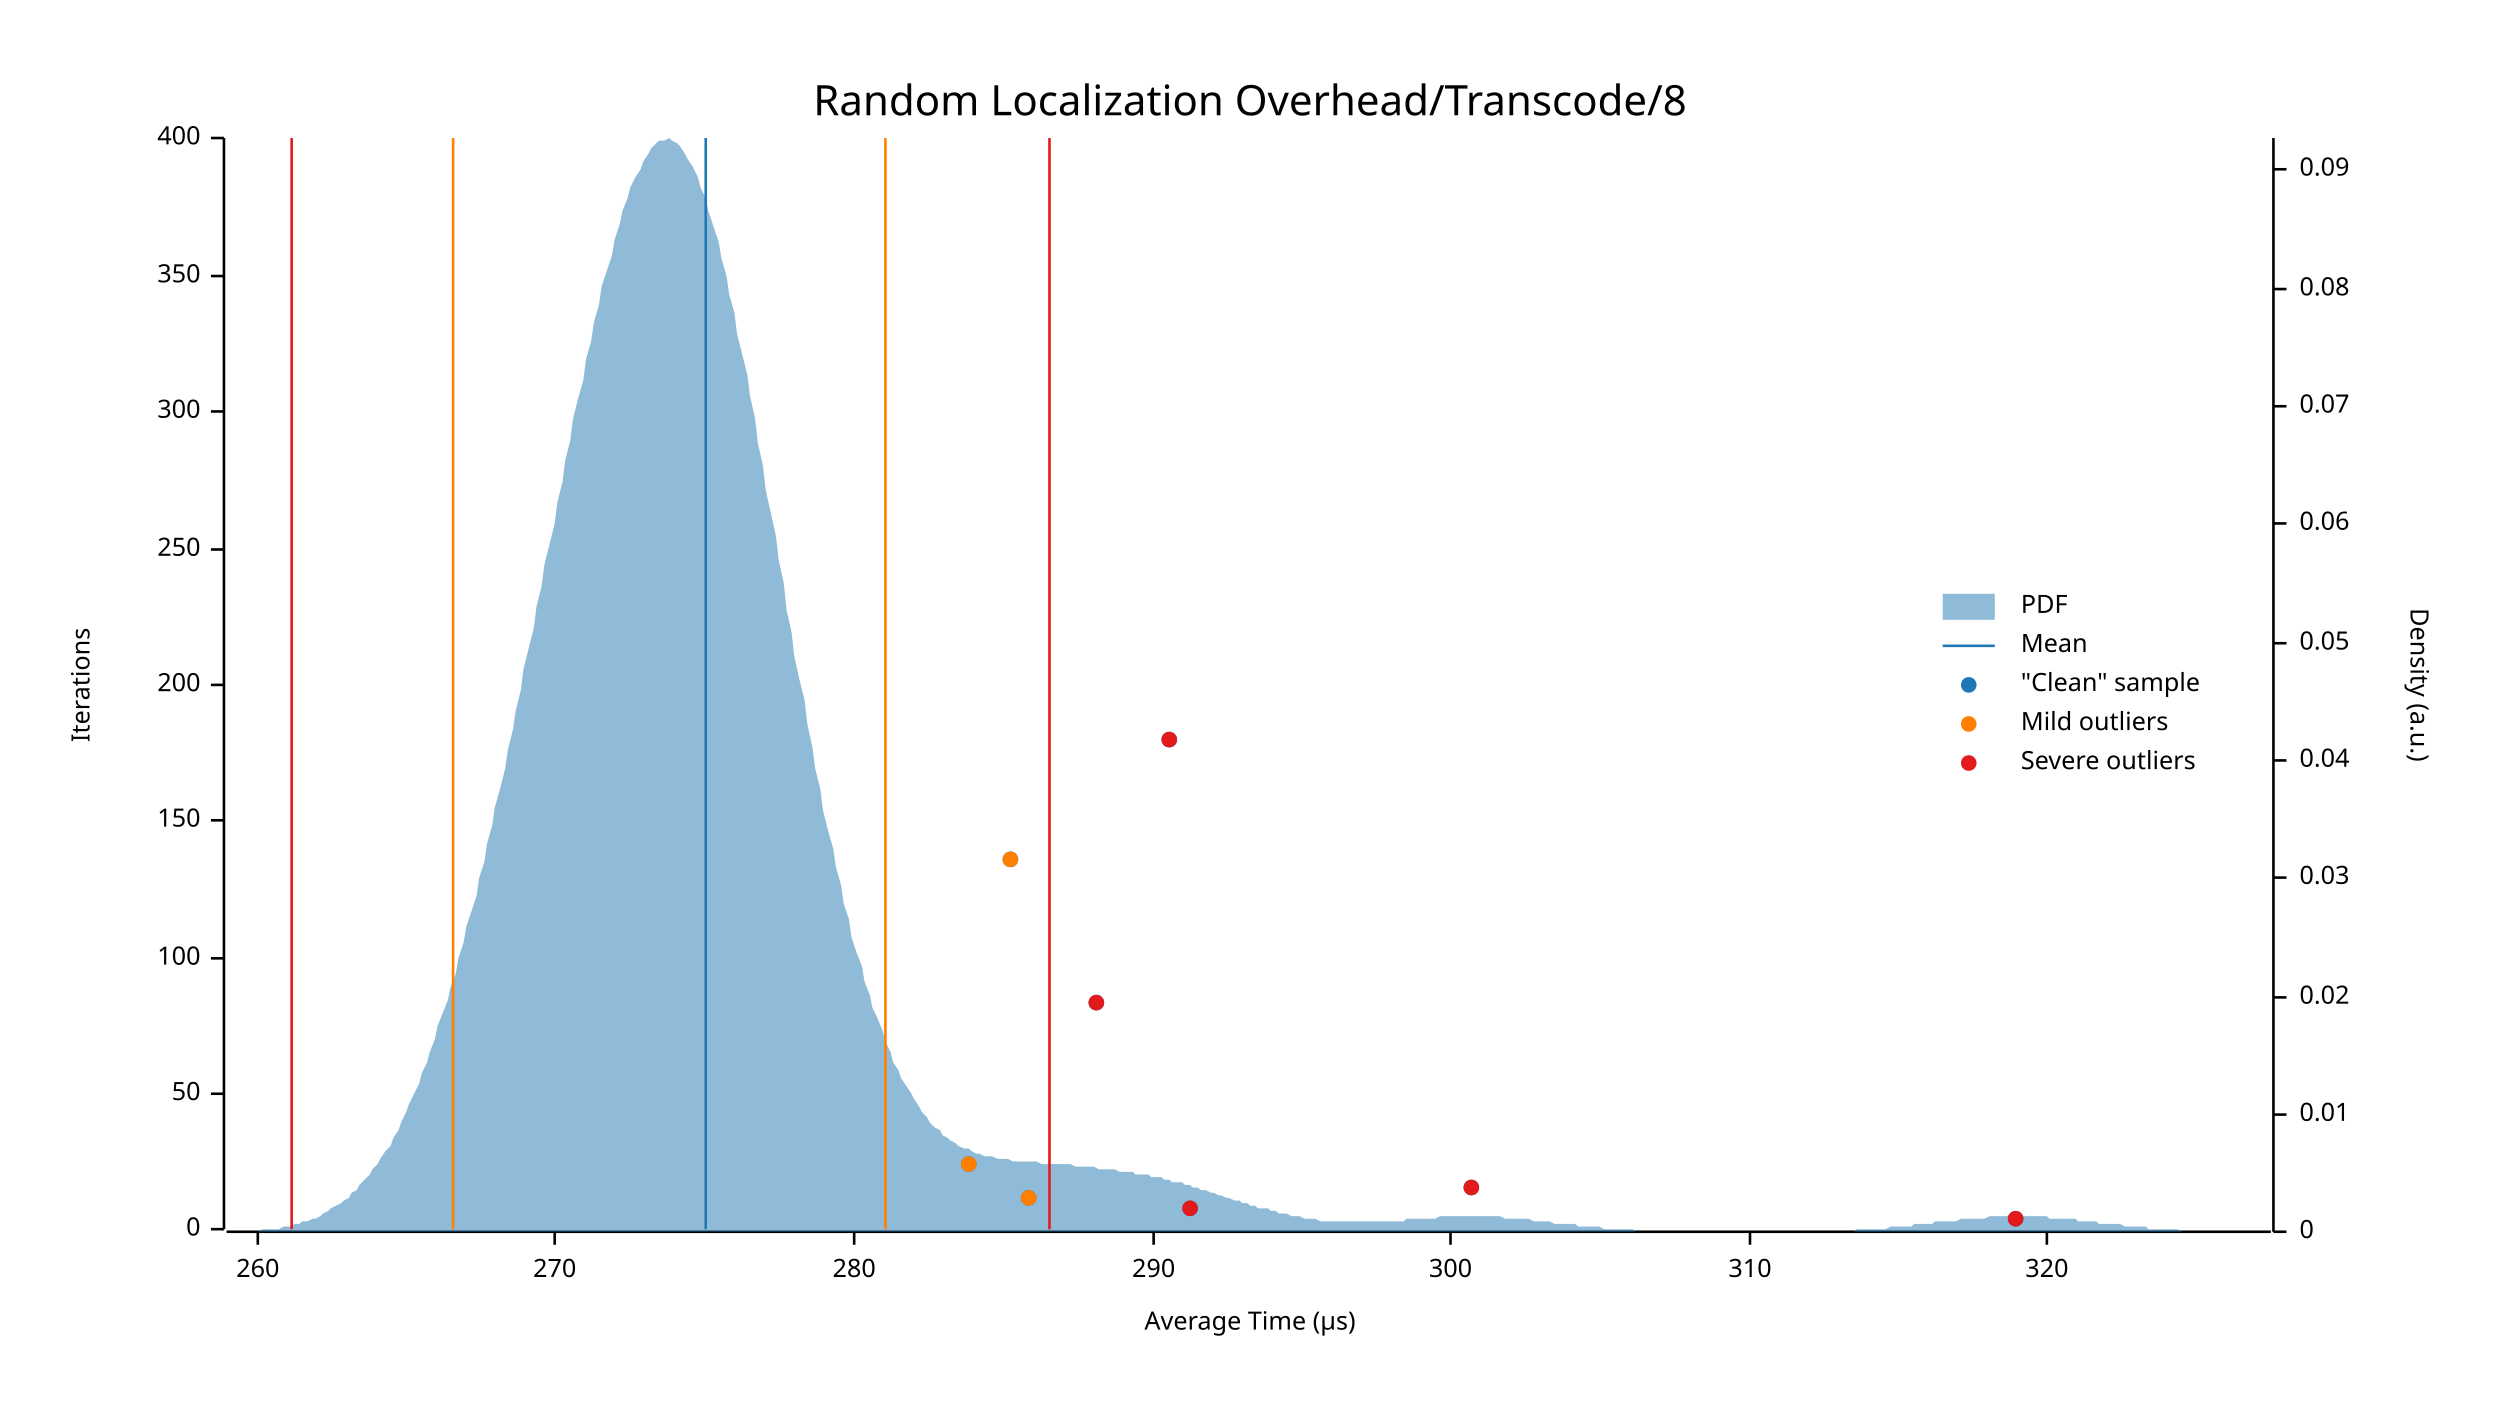
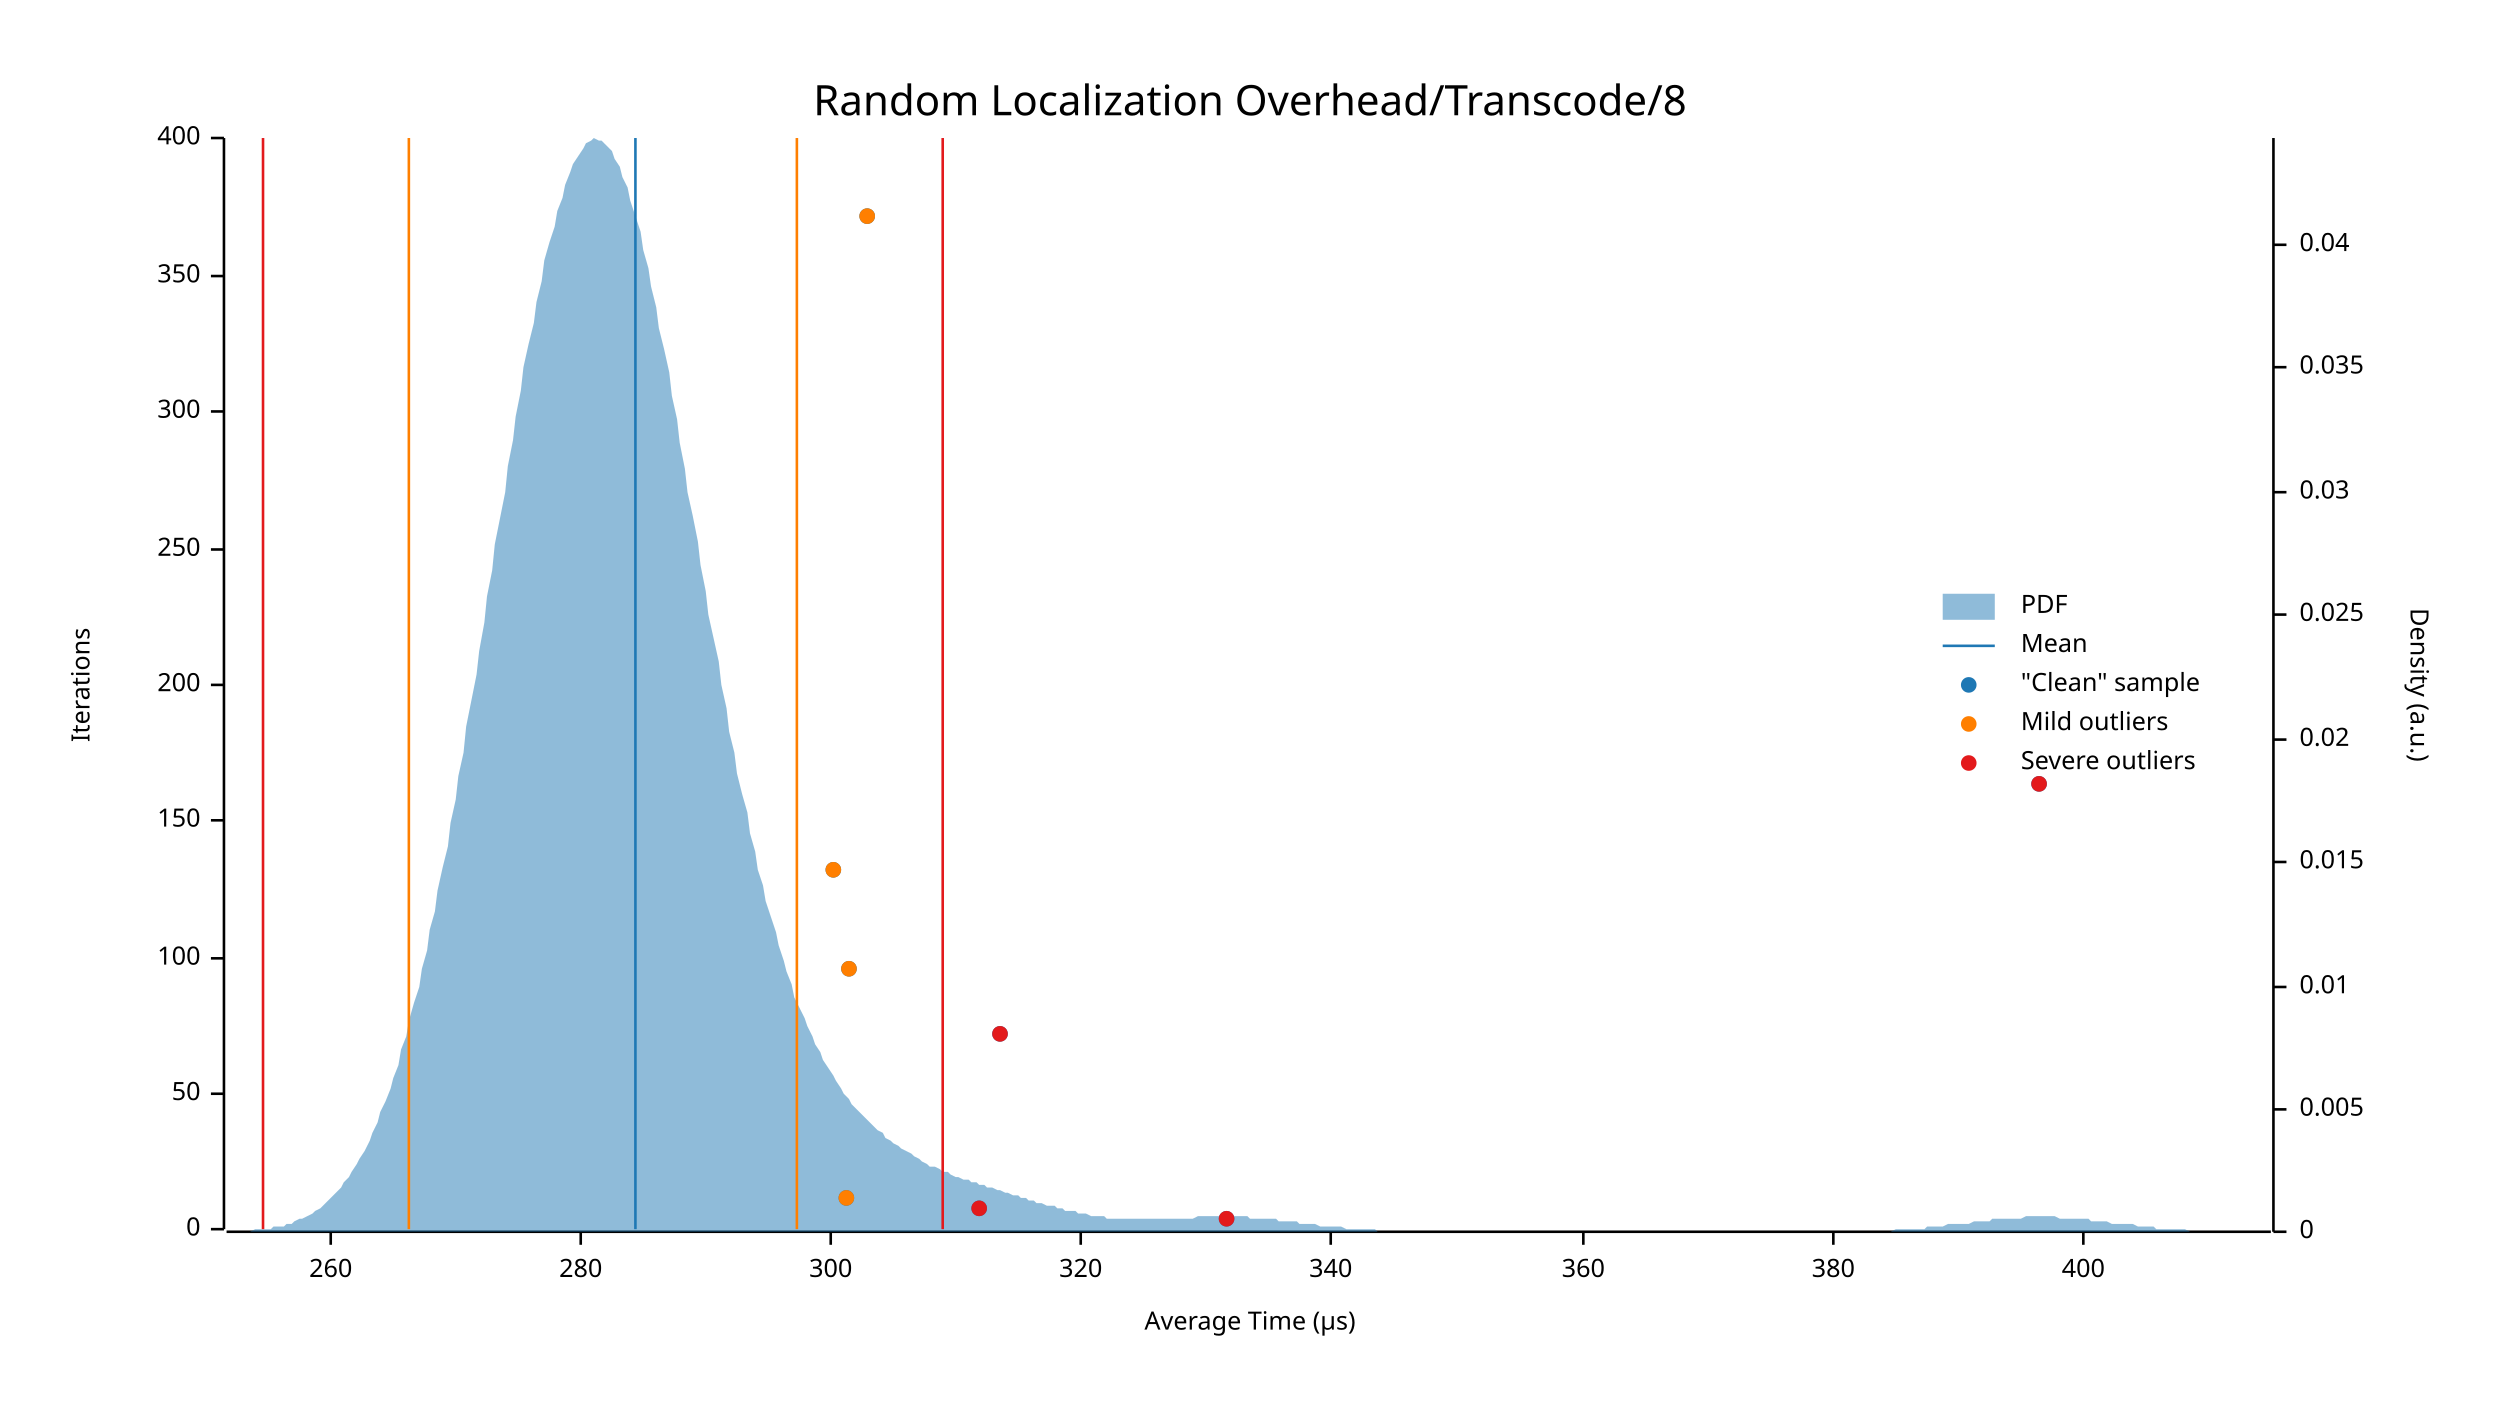
<svg xmlns="http://www.w3.org/2000/svg" width="960" height="540" viewBox="0 0 960 540">
  <text x="480" y="32" dy="0.76em" text-anchor="middle" font-family="sans-serif" font-size="16.129" opacity="1" fill="#000000">
Random Localization Overhead/Transcode/8
</text>
  <text x="27" y="263" dy="0.76em" text-anchor="middle" font-family="sans-serif" font-size="9.677" opacity="1" fill="#000000" transform="rotate(270, 27, 263)">
Iterations
</text>
  <text x="480" y="513" dy="-0.5ex" text-anchor="middle" font-family="sans-serif" font-size="9.677" opacity="1" fill="#000000">
Average Time (µs)
</text>
  <polyline fill="none" opacity="1" stroke="#000000" stroke-width="1" points="86,53 86,472 " />
  <text x="77" y="472" dy="0.5ex" text-anchor="end" font-family="sans-serif" font-size="9.677" opacity="1" fill="#000000">
0
</text>
  <polyline fill="none" opacity="1" stroke="#000000" stroke-width="1" points="81,472 86,472 " />
  <text x="77" y="420" dy="0.5ex" text-anchor="end" font-family="sans-serif" font-size="9.677" opacity="1" fill="#000000">
50
</text>
  <polyline fill="none" opacity="1" stroke="#000000" stroke-width="1" points="81,420 86,420 " />
  <text x="77" y="368" dy="0.5ex" text-anchor="end" font-family="sans-serif" font-size="9.677" opacity="1" fill="#000000">
100
</text>
  <polyline fill="none" opacity="1" stroke="#000000" stroke-width="1" points="81,368 86,368 " />
  <text x="77" y="315" dy="0.5ex" text-anchor="end" font-family="sans-serif" font-size="9.677" opacity="1" fill="#000000">
150
</text>
  <polyline fill="none" opacity="1" stroke="#000000" stroke-width="1" points="81,315 86,315 " />
  <text x="77" y="263" dy="0.5ex" text-anchor="end" font-family="sans-serif" font-size="9.677" opacity="1" fill="#000000">
200
</text>
  <polyline fill="none" opacity="1" stroke="#000000" stroke-width="1" points="81,263 86,263 " />
  <text x="77" y="211" dy="0.5ex" text-anchor="end" font-family="sans-serif" font-size="9.677" opacity="1" fill="#000000">
250
</text>
  <polyline fill="none" opacity="1" stroke="#000000" stroke-width="1" points="81,211 86,211 " />
  <text x="77" y="158" dy="0.5ex" text-anchor="end" font-family="sans-serif" font-size="9.677" opacity="1" fill="#000000">
300
</text>
  <polyline fill="none" opacity="1" stroke="#000000" stroke-width="1" points="81,158 86,158 " />
  <text x="77" y="106" dy="0.5ex" text-anchor="end" font-family="sans-serif" font-size="9.677" opacity="1" fill="#000000">
350
</text>
  <polyline fill="none" opacity="1" stroke="#000000" stroke-width="1" points="81,106 86,106 " />
  <text x="77" y="53" dy="0.5ex" text-anchor="end" font-family="sans-serif" font-size="9.677" opacity="1" fill="#000000">
400
</text>
  <polyline fill="none" opacity="1" stroke="#000000" stroke-width="1" points="81,53 86,53 " />
  <polyline fill="none" opacity="1" stroke="#000000" stroke-width="1" points="87,473 872,473 " />
-   <text x="99" y="483" dy="0.76em" text-anchor="middle" font-family="sans-serif" font-size="9.677" opacity="1" fill="#000000">
+   <text x="127" y="483" dy="0.76em" text-anchor="middle" font-family="sans-serif" font-size="9.677" opacity="1" fill="#000000">
260
</text>
-   <polyline fill="none" opacity="1" stroke="#000000" stroke-width="1" points="99,473 99,478 " />
-   <text x="213" y="483" dy="0.76em" text-anchor="middle" font-family="sans-serif" font-size="9.677" opacity="1" fill="#000000">
- 270
- </text>
-   <polyline fill="none" opacity="1" stroke="#000000" stroke-width="1" points="213,473 213,478 " />
-   <text x="328" y="483" dy="0.76em" text-anchor="middle" font-family="sans-serif" font-size="9.677" opacity="1" fill="#000000">
+   <polyline fill="none" opacity="1" stroke="#000000" stroke-width="1" points="127,473 127,478 " />
+   <text x="223" y="483" dy="0.76em" text-anchor="middle" font-family="sans-serif" font-size="9.677" opacity="1" fill="#000000">
280
</text>
-   <polyline fill="none" opacity="1" stroke="#000000" stroke-width="1" points="328,473 328,478 " />
-   <text x="443" y="483" dy="0.76em" text-anchor="middle" font-family="sans-serif" font-size="9.677" opacity="1" fill="#000000">
- 290
- </text>
-   <polyline fill="none" opacity="1" stroke="#000000" stroke-width="1" points="443,473 443,478 " />
-   <text x="557" y="483" dy="0.76em" text-anchor="middle" font-family="sans-serif" font-size="9.677" opacity="1" fill="#000000">
+   <polyline fill="none" opacity="1" stroke="#000000" stroke-width="1" points="223,473 223,478 " />
+   <text x="319" y="483" dy="0.76em" text-anchor="middle" font-family="sans-serif" font-size="9.677" opacity="1" fill="#000000">
300
</text>
-   <polyline fill="none" opacity="1" stroke="#000000" stroke-width="1" points="557,473 557,478 " />
-   <text x="672" y="483" dy="0.76em" text-anchor="middle" font-family="sans-serif" font-size="9.677" opacity="1" fill="#000000">
- 310
- </text>
-   <polyline fill="none" opacity="1" stroke="#000000" stroke-width="1" points="672,473 672,478 " />
-   <text x="786" y="483" dy="0.76em" text-anchor="middle" font-family="sans-serif" font-size="9.677" opacity="1" fill="#000000">
+   <polyline fill="none" opacity="1" stroke="#000000" stroke-width="1" points="319,473 319,478 " />
+   <text x="415" y="483" dy="0.76em" text-anchor="middle" font-family="sans-serif" font-size="9.677" opacity="1" fill="#000000">
320
</text>
-   <polyline fill="none" opacity="1" stroke="#000000" stroke-width="1" points="786,473 786,478 " />
+   <polyline fill="none" opacity="1" stroke="#000000" stroke-width="1" points="415,473 415,478 " />
+   <text x="511" y="483" dy="0.76em" text-anchor="middle" font-family="sans-serif" font-size="9.677" opacity="1" fill="#000000">
+ 340
+ </text>
+   <polyline fill="none" opacity="1" stroke="#000000" stroke-width="1" points="511,473 511,478 " />
+   <text x="608" y="483" dy="0.76em" text-anchor="middle" font-family="sans-serif" font-size="9.677" opacity="1" fill="#000000">
+ 360
+ </text>
+   <polyline fill="none" opacity="1" stroke="#000000" stroke-width="1" points="608,473 608,478 " />
+   <text x="704" y="483" dy="0.76em" text-anchor="middle" font-family="sans-serif" font-size="9.677" opacity="1" fill="#000000">
+ 380
+ </text>
+   <polyline fill="none" opacity="1" stroke="#000000" stroke-width="1" points="704,473 704,478 " />
+   <text x="800" y="483" dy="0.76em" text-anchor="middle" font-family="sans-serif" font-size="9.677" opacity="1" fill="#000000">
+ 400
+ </text>
+   <polyline fill="none" opacity="1" stroke="#000000" stroke-width="1" points="800,473 800,478 " />
  <text x="933" y="263" dy="0.76em" text-anchor="middle" font-family="sans-serif" font-size="9.677" opacity="1" fill="#000000" transform="rotate(90, 933, 263)">
Density (a.u.)
</text>
  <polyline fill="none" opacity="1" stroke="#000000" stroke-width="1" points="873,53 873,473 " />
  <text x="883" y="473" dy="0.5ex" text-anchor="start" font-family="sans-serif" font-size="9.677" opacity="1" fill="#000000">
0
</text>
  <polyline fill="none" opacity="1" stroke="#000000" stroke-width="1" points="873,473 878,473 " />
-   <text x="883" y="428" dy="0.5ex" text-anchor="start" font-family="sans-serif" font-size="9.677" opacity="1" fill="#000000">
+   <text x="883" y="426" dy="0.5ex" text-anchor="start" font-family="sans-serif" font-size="9.677" opacity="1" fill="#000000">
+ 0.005
+ </text>
+   <polyline fill="none" opacity="1" stroke="#000000" stroke-width="1" points="873,426 878,426 " />
+   <text x="883" y="379" dy="0.5ex" text-anchor="start" font-family="sans-serif" font-size="9.677" opacity="1" fill="#000000">
0.01
</text>
-   <polyline fill="none" opacity="1" stroke="#000000" stroke-width="1" points="873,428 878,428 " />
-   <text x="883" y="383" dy="0.5ex" text-anchor="start" font-family="sans-serif" font-size="9.677" opacity="1" fill="#000000">
+   <polyline fill="none" opacity="1" stroke="#000000" stroke-width="1" points="873,379 878,379 " />
+   <text x="883" y="331" dy="0.5ex" text-anchor="start" font-family="sans-serif" font-size="9.677" opacity="1" fill="#000000">
+ 0.015
+ </text>
+   <polyline fill="none" opacity="1" stroke="#000000" stroke-width="1" points="873,331 878,331 " />
+   <text x="883" y="284" dy="0.5ex" text-anchor="start" font-family="sans-serif" font-size="9.677" opacity="1" fill="#000000">
0.02
</text>
-   <polyline fill="none" opacity="1" stroke="#000000" stroke-width="1" points="873,383 878,383 " />
-   <text x="883" y="337" dy="0.5ex" text-anchor="start" font-family="sans-serif" font-size="9.677" opacity="1" fill="#000000">
+   <polyline fill="none" opacity="1" stroke="#000000" stroke-width="1" points="873,284 878,284 " />
+   <text x="883" y="236" dy="0.5ex" text-anchor="start" font-family="sans-serif" font-size="9.677" opacity="1" fill="#000000">
+ 0.025
+ </text>
+   <polyline fill="none" opacity="1" stroke="#000000" stroke-width="1" points="873,236 878,236 " />
+   <text x="883" y="189" dy="0.5ex" text-anchor="start" font-family="sans-serif" font-size="9.677" opacity="1" fill="#000000">
0.03
</text>
-   <polyline fill="none" opacity="1" stroke="#000000" stroke-width="1" points="873,337 878,337 " />
-   <text x="883" y="292" dy="0.5ex" text-anchor="start" font-family="sans-serif" font-size="9.677" opacity="1" fill="#000000">
+   <polyline fill="none" opacity="1" stroke="#000000" stroke-width="1" points="873,189 878,189 " />
+   <text x="883" y="141" dy="0.5ex" text-anchor="start" font-family="sans-serif" font-size="9.677" opacity="1" fill="#000000">
+ 0.035
+ </text>
+   <polyline fill="none" opacity="1" stroke="#000000" stroke-width="1" points="873,141 878,141 " />
+   <text x="883" y="94" dy="0.5ex" text-anchor="start" font-family="sans-serif" font-size="9.677" opacity="1" fill="#000000">
0.04
</text>
-   <polyline fill="none" opacity="1" stroke="#000000" stroke-width="1" points="873,292 878,292 " />
-   <text x="883" y="247" dy="0.5ex" text-anchor="start" font-family="sans-serif" font-size="9.677" opacity="1" fill="#000000">
- 0.05
- </text>
-   <polyline fill="none" opacity="1" stroke="#000000" stroke-width="1" points="873,247 878,247 " />
-   <text x="883" y="201" dy="0.5ex" text-anchor="start" font-family="sans-serif" font-size="9.677" opacity="1" fill="#000000">
- 0.06
- </text>
-   <polyline fill="none" opacity="1" stroke="#000000" stroke-width="1" points="873,201 878,201 " />
-   <text x="883" y="156" dy="0.5ex" text-anchor="start" font-family="sans-serif" font-size="9.677" opacity="1" fill="#000000">
- 0.07
- </text>
-   <polyline fill="none" opacity="1" stroke="#000000" stroke-width="1" points="873,156 878,156 " />
-   <text x="883" y="111" dy="0.5ex" text-anchor="start" font-family="sans-serif" font-size="9.677" opacity="1" fill="#000000">
- 0.08
- </text>
-   <polyline fill="none" opacity="1" stroke="#000000" stroke-width="1" points="873,111 878,111 " />
-   <text x="883" y="65" dy="0.5ex" text-anchor="start" font-family="sans-serif" font-size="9.677" opacity="1" fill="#000000">
- 0.09
- </text>
-   <polyline fill="none" opacity="1" stroke="#000000" stroke-width="1" points="873,65 878,65 " />
-   <polygon opacity="0.5" fill="#1F78B4" points="87,473 88,473 90,473 91,473 93,473 94,473 96,473 98,473 99,473 101,472 102,472 104,472 105,472 107,472 109,471 110,471 112,471 113,470 115,470 116,469 118,469 120,468 121,468 123,467 124,466 126,465 127,464 129,463 131,462 132,461 134,460 135,458 137,457 138,455 140,453 142,451 143,449 145,447 146,445 148,442 150,440 151,437 153,434 154,431 156,427 157,424 159,420 161,416 162,412 164,408 165,404 167,399 168,394 170,389 172,384 173,379 175,374 176,368 178,362 179,356 181,350 183,344 184,337 186,331 187,324 189,317 190,310 192,303 194,295 195,288 197,280 198,273 200,265 201,257 203,249 205,241 206,233 208,225 209,217 211,209 213,201 214,193 216,185 217,177 219,169 220,161 222,153 224,146 225,138 227,131 228,124 230,117 231,110 233,104 235,98 236,92 238,86 239,81 241,76 242,72 244,68 246,65 247,62 249,59 250,57 252,55 253,54 255,54 257,53 258,54 260,55 261,56 263,59 264,61 266,64 268,68 269,72 271,76 272,81 274,87 276,93 277,99 279,106 280,113 282,120 283,128 285,136 287,144 288,152 290,161 291,170 293,179 294,188 296,197 298,206 299,215 301,224 302,234 304,243 305,252 307,261 309,269 310,278 312,287 313,295 315,303 316,311 318,319 320,326 321,333 323,340 324,347 326,353 327,360 329,366 331,371 332,377 334,382 335,387 337,391 339,396 340,400 342,404 343,408 345,411 346,414 348,417 350,420 351,422 353,425 354,427 356,429 357,431 359,433 361,434 362,436 364,437 365,438 367,439 368,440 370,441 372,441 373,442 375,443 376,443 378,444 379,444 381,444 383,445 384,445 386,445 387,445 389,446 391,446 392,446 394,446 395,446 397,446 398,446 400,447 402,447 403,447 405,447 406,447 408,447 409,447 411,447 413,448 414,448 416,448 417,448 419,448 420,448 422,449 424,449 425,449 427,449 428,449 430,450 431,450 433,450 435,450 436,451 438,451 439,451 441,451 442,452 444,452 446,452 447,453 449,453 450,454 452,454 454,454 455,455 457,455 458,456 460,456 461,457 463,457 465,458 466,458 468,459 469,459 471,460 472,460 474,461 476,461 477,462 479,462 480,463 482,463 483,464 485,464 487,464 488,465 490,465 491,466 493,466 494,466 496,467 498,467 499,467 501,468 502,468 504,468 505,468 507,469 509,469 510,469 512,469 513,469 515,469 517,469 518,469 520,469 521,469 523,469 524,469 526,469 528,469 529,469 531,469 532,469 534,469 535,469 537,469 539,469 540,468 542,468 543,468 545,468 546,468 548,468 550,468 551,468 553,467 554,467 556,467 557,467 559,467 561,467 562,467 564,467 565,467 567,467 568,467 570,467 572,467 573,467 575,467 576,467 578,468 580,468 581,468 583,468 584,468 586,468 587,468 589,469 591,469 592,469 594,469 595,469 597,470 598,470 600,470 602,470 603,470 605,470 606,471 608,471 609,471 611,471 613,471 614,471 616,472 617,472 619,472 620,472 622,472 624,472 625,472 627,472 628,473 630,473 632,473 633,473 635,473 636,473 638,473 639,473 641,473 643,473 644,473 646,473 647,473 649,473 650,473 652,473 654,473 655,473 657,473 658,473 660,473 661,473 663,473 665,473 666,473 668,473 669,473 671,473 672,473 674,473 676,473 677,473 679,473 680,473 682,473 683,473 685,473 687,473 688,473 690,473 691,473 693,473 695,473 696,473 698,473 699,473 701,473 702,473 704,473 706,473 707,473 709,473 710,473 712,473 713,472 715,472 717,472 718,472 720,472 721,472 723,472 724,472 726,471 728,471 729,471 731,471 732,471 734,471 735,470 737,470 739,470 740,470 742,470 743,469 745,469 746,469 748,469 750,469 751,469 753,468 754,468 756,468 758,468 759,468 761,468 762,468 764,467 765,467 767,467 769,467 770,467 772,467 773,467 775,467 776,467 778,467 780,467 781,467 783,467 784,467 786,467 787,468 789,468 791,468 792,468 794,468 795,468 797,468 798,469 800,469 802,469 803,469 805,469 806,470 808,470 809,470 811,470 813,470 814,470 816,471 817,471 819,471 821,471 822,471 824,471 825,472 827,472 828,472 830,472 832,472 833,472 835,472 836,472 838,473 839,473 841,473 843,473 844,473 846,473 847,473 849,473 850,473 852,473 854,473 855,473 857,473 858,473 860,473 861,473 863,473 865,473 866,473 868,473 869,473 871,473 873,473 873,473 87,473 " />
-   <polyline fill="none" opacity="1" stroke="#1F78B4" stroke-width="1" points="271,472 271,53 " />
-   <polyline fill="none" opacity="1" stroke="#FF7F00" stroke-width="1" points="174,472 174,53 " />
-   <polyline fill="none" opacity="1" stroke="#FF7F00" stroke-width="1" points="340,472 340,53 " />
-   <polyline fill="none" opacity="1" stroke="#E31A1C" stroke-width="1" points="112,472 112,53 " />
-   <polyline fill="none" opacity="1" stroke="#E31A1C" stroke-width="1" points="403,472 403,53 " />
-   <circle cx="774" cy="468" r="3" opacity="1" fill="#1F78B4" stroke="none" stroke-width="1" />
-   <circle cx="457" cy="464" r="3" opacity="1" fill="#1F78B4" stroke="none" stroke-width="1" />
-   <circle cx="395" cy="460" r="3" opacity="1" fill="#1F78B4" stroke="none" stroke-width="1" />
-   <circle cx="565" cy="456" r="3" opacity="1" fill="#1F78B4" stroke="none" stroke-width="1" />
-   <circle cx="372" cy="447" r="3" opacity="1" fill="#1F78B4" stroke="none" stroke-width="1" />
-   <circle cx="421" cy="385" r="3" opacity="1" fill="#1F78B4" stroke="none" stroke-width="1" />
-   <circle cx="388" cy="330" r="3" opacity="1" fill="#1F78B4" stroke="none" stroke-width="1" />
-   <circle cx="449" cy="284" r="3" opacity="1" fill="#1F78B4" stroke="none" stroke-width="1" />
-   <circle cx="395" cy="460" r="3" opacity="1" fill="#FF7F00" stroke="none" stroke-width="1" />
-   <circle cx="372" cy="447" r="3" opacity="1" fill="#FF7F00" stroke="none" stroke-width="1" />
-   <circle cx="388" cy="330" r="3" opacity="1" fill="#FF7F00" stroke="none" stroke-width="1" />
-   <circle cx="774" cy="468" r="3" opacity="1" fill="#E31A1C" stroke="none" stroke-width="1" />
-   <circle cx="457" cy="464" r="3" opacity="1" fill="#E31A1C" stroke="none" stroke-width="1" />
-   <circle cx="565" cy="456" r="3" opacity="1" fill="#E31A1C" stroke="none" stroke-width="1" />
-   <circle cx="421" cy="385" r="3" opacity="1" fill="#E31A1C" stroke="none" stroke-width="1" />
-   <circle cx="449" cy="284" r="3" opacity="1" fill="#E31A1C" stroke="none" stroke-width="1" />
+   <polyline fill="none" opacity="1" stroke="#000000" stroke-width="1" points="873,94 878,94 " />
+   <polygon opacity="0.5" fill="#1F78B4" points="87,473 88,473 90,473 91,473 93,473 94,473 96,473 98,472 99,472 101,472 102,472 104,472 105,471 107,471 109,471 110,470 112,470 113,469 115,468 116,468 118,467 120,466 121,465 123,464 124,463 126,461 127,460 129,458 131,456 132,454 134,452 135,450 137,447 138,445 140,442 142,438 143,435 145,431 146,427 148,423 150,418 151,414 153,409 154,403 156,398 157,392 159,385 161,379 162,372 164,365 165,357 167,350 168,342 170,333 172,325 173,316 175,307 176,298 178,289 179,279 181,269 183,259 184,250 186,239 187,229 189,219 190,209 192,199 194,189 195,179 197,169 198,160 200,150 201,141 203,132 205,124 206,116 208,108 209,100 211,93 213,87 214,81 216,76 217,71 219,66 220,63 222,60 224,57 225,55 227,54 228,53 230,54 231,54 233,56 235,58 236,61 238,64 239,68 241,72 242,77 244,83 246,89 247,96 249,103 250,110 252,118 253,126 255,134 257,143 258,152 260,161 261,170 263,180 264,189 266,198 268,208 269,217 271,227 272,236 274,245 276,254 277,263 279,272 280,281 282,289 283,297 285,305 287,312 288,320 290,327 291,334 293,340 294,346 296,352 298,358 299,363 301,369 302,373 304,378 305,383 307,387 309,391 310,394 312,398 313,401 315,404 316,407 318,410 320,413 321,415 323,418 324,420 326,422 327,424 329,426 331,428 332,429 334,431 335,432 337,434 339,435 340,437 342,438 343,439 345,440 346,441 348,442 350,443 351,444 353,445 354,446 356,447 357,448 359,448 361,449 362,450 364,450 365,451 367,452 368,452 370,453 372,453 373,454 375,454 376,455 378,455 379,456 381,456 383,457 384,457 386,458 387,458 389,459 391,459 392,460 394,460 395,461 397,461 398,462 400,462 402,463 403,463 405,463 406,464 408,464 409,465 411,465 413,465 414,466 416,466 417,466 419,467 420,467 422,467 424,467 425,468 427,468 428,468 430,468 431,468 433,468 435,468 436,468 438,468 439,468 441,468 442,468 444,468 446,468 447,468 449,468 450,468 452,468 454,468 455,468 457,468 458,468 460,467 461,467 463,467 465,467 466,467 468,467 469,467 471,467 472,467 474,467 476,467 477,467 479,467 480,468 482,468 483,468 485,468 487,468 488,468 490,468 491,469 493,469 494,469 496,469 498,469 499,470 501,470 502,470 504,470 505,470 507,471 509,471 510,471 512,471 513,471 515,471 517,472 518,472 520,472 521,472 523,472 524,472 526,472 528,472 529,473 531,473 532,473 534,473 535,473 537,473 539,473 540,473 542,473 543,473 545,473 546,473 548,473 550,473 551,473 553,473 554,473 556,473 557,473 559,473 561,473 562,473 564,473 565,473 567,473 568,473 570,473 572,473 573,473 575,473 576,473 578,473 580,473 581,473 583,473 584,473 586,473 587,473 589,473 591,473 592,473 594,473 595,473 597,473 598,473 600,473 602,473 603,473 605,473 606,473 608,473 609,473 611,473 613,473 614,473 616,473 617,473 619,473 620,473 622,473 624,473 625,473 627,473 628,473 630,473 632,473 633,473 635,473 636,473 638,473 639,473 641,473 643,473 644,473 646,473 647,473 649,473 650,473 652,473 654,473 655,473 657,473 658,473 660,473 661,473 663,473 665,473 666,473 668,473 669,473 671,473 672,473 674,473 676,473 677,473 679,473 680,473 682,473 683,473 685,473 687,473 688,473 690,473 691,473 693,473 695,473 696,473 698,473 699,473 701,473 702,473 704,473 706,473 707,473 709,473 710,473 712,473 713,473 715,473 717,473 718,473 720,473 721,473 723,473 724,473 726,473 728,472 729,472 731,472 732,472 734,472 735,472 737,472 739,472 740,471 742,471 743,471 745,471 746,471 748,470 750,470 751,470 753,470 754,470 756,470 758,469 759,469 761,469 762,469 764,469 765,468 767,468 769,468 770,468 772,468 773,468 775,468 776,468 778,467 780,467 781,467 783,467 784,467 786,467 787,467 789,467 791,468 792,468 794,468 795,468 797,468 798,468 800,468 802,468 803,469 805,469 806,469 808,469 809,469 811,470 813,470 814,470 816,470 817,470 819,470 821,471 822,471 824,471 825,471 827,471 828,472 830,472 832,472 833,472 835,472 836,472 838,472 839,472 841,473 843,473 844,473 846,473 847,473 849,473 850,473 852,473 854,473 855,473 857,473 858,473 860,473 861,473 863,473 865,473 866,473 868,473 869,473 871,473 873,473 873,473 87,473 " />
+   <polyline fill="none" opacity="1" stroke="#1F78B4" stroke-width="1" points="244,472 244,53 " />
+   <polyline fill="none" opacity="1" stroke="#FF7F00" stroke-width="1" points="157,472 157,53 " />
+   <polyline fill="none" opacity="1" stroke="#FF7F00" stroke-width="1" points="306,472 306,53 " />
+   <polyline fill="none" opacity="1" stroke="#E31A1C" stroke-width="1" points="101,472 101,53 " />
+   <polyline fill="none" opacity="1" stroke="#E31A1C" stroke-width="1" points="362,472 362,53 " />
+   <circle cx="471" cy="468" r="3" opacity="1" fill="#1F78B4" stroke="none" stroke-width="1" />
+   <circle cx="376" cy="464" r="3" opacity="1" fill="#1F78B4" stroke="none" stroke-width="1" />
+   <circle cx="325" cy="460" r="3" opacity="1" fill="#1F78B4" stroke="none" stroke-width="1" />
+   <circle cx="384" cy="397" r="3" opacity="1" fill="#1F78B4" stroke="none" stroke-width="1" />
+   <circle cx="326" cy="372" r="3" opacity="1" fill="#1F78B4" stroke="none" stroke-width="1" />
+   <circle cx="320" cy="334" r="3" opacity="1" fill="#1F78B4" stroke="none" stroke-width="1" />
+   <circle cx="783" cy="301" r="3" opacity="1" fill="#1F78B4" stroke="none" stroke-width="1" />
+   <circle cx="333" cy="83" r="3" opacity="1" fill="#1F78B4" stroke="none" stroke-width="1" />
+   <circle cx="325" cy="460" r="3" opacity="1" fill="#FF7F00" stroke="none" stroke-width="1" />
+   <circle cx="326" cy="372" r="3" opacity="1" fill="#FF7F00" stroke="none" stroke-width="1" />
+   <circle cx="320" cy="334" r="3" opacity="1" fill="#FF7F00" stroke="none" stroke-width="1" />
+   <circle cx="333" cy="83" r="3" opacity="1" fill="#FF7F00" stroke="none" stroke-width="1" />
+   <circle cx="471" cy="468" r="3" opacity="1" fill="#E31A1C" stroke="none" stroke-width="1" />
+   <circle cx="376" cy="464" r="3" opacity="1" fill="#E31A1C" stroke="none" stroke-width="1" />
+   <circle cx="384" cy="397" r="3" opacity="1" fill="#E31A1C" stroke="none" stroke-width="1" />
+   <circle cx="783" cy="301" r="3" opacity="1" fill="#E31A1C" stroke="none" stroke-width="1" />
  <text x="776" y="228" dy="0.76em" text-anchor="start" font-family="sans-serif" font-size="9.677" opacity="1" fill="#000000">
PDF
</text>
  <text x="776" y="243" dy="0.76em" text-anchor="start" font-family="sans-serif" font-size="9.677" opacity="1" fill="#000000">
Mean
</text>
  <text x="776" y="258" dy="0.76em" text-anchor="start" font-family="sans-serif" font-size="9.677" opacity="1" fill="#000000">
"Clean" sample
</text>
  <text x="776" y="273" dy="0.76em" text-anchor="start" font-family="sans-serif" font-size="9.677" opacity="1" fill="#000000">
Mild outliers
</text>
  <text x="776" y="288" dy="0.76em" text-anchor="start" font-family="sans-serif" font-size="9.677" opacity="1" fill="#000000">
Severe outliers
</text>
  <rect x="746" y="228" width="20" height="10" opacity="0.5" fill="#1F78B4" stroke="none" />
  <polyline fill="none" opacity="1" stroke="#1F78B4" stroke-width="1" points="746,248 766,248 " />
  <circle cx="756" cy="263" r="3" opacity="1" fill="#1F78B4" stroke="none" stroke-width="1" />
  <circle cx="756" cy="278" r="3" opacity="1" fill="#FF7F00" stroke="none" stroke-width="1" />
  <circle cx="756" cy="293" r="3" opacity="1" fill="#E31A1C" stroke="none" stroke-width="1" />
</svg>
